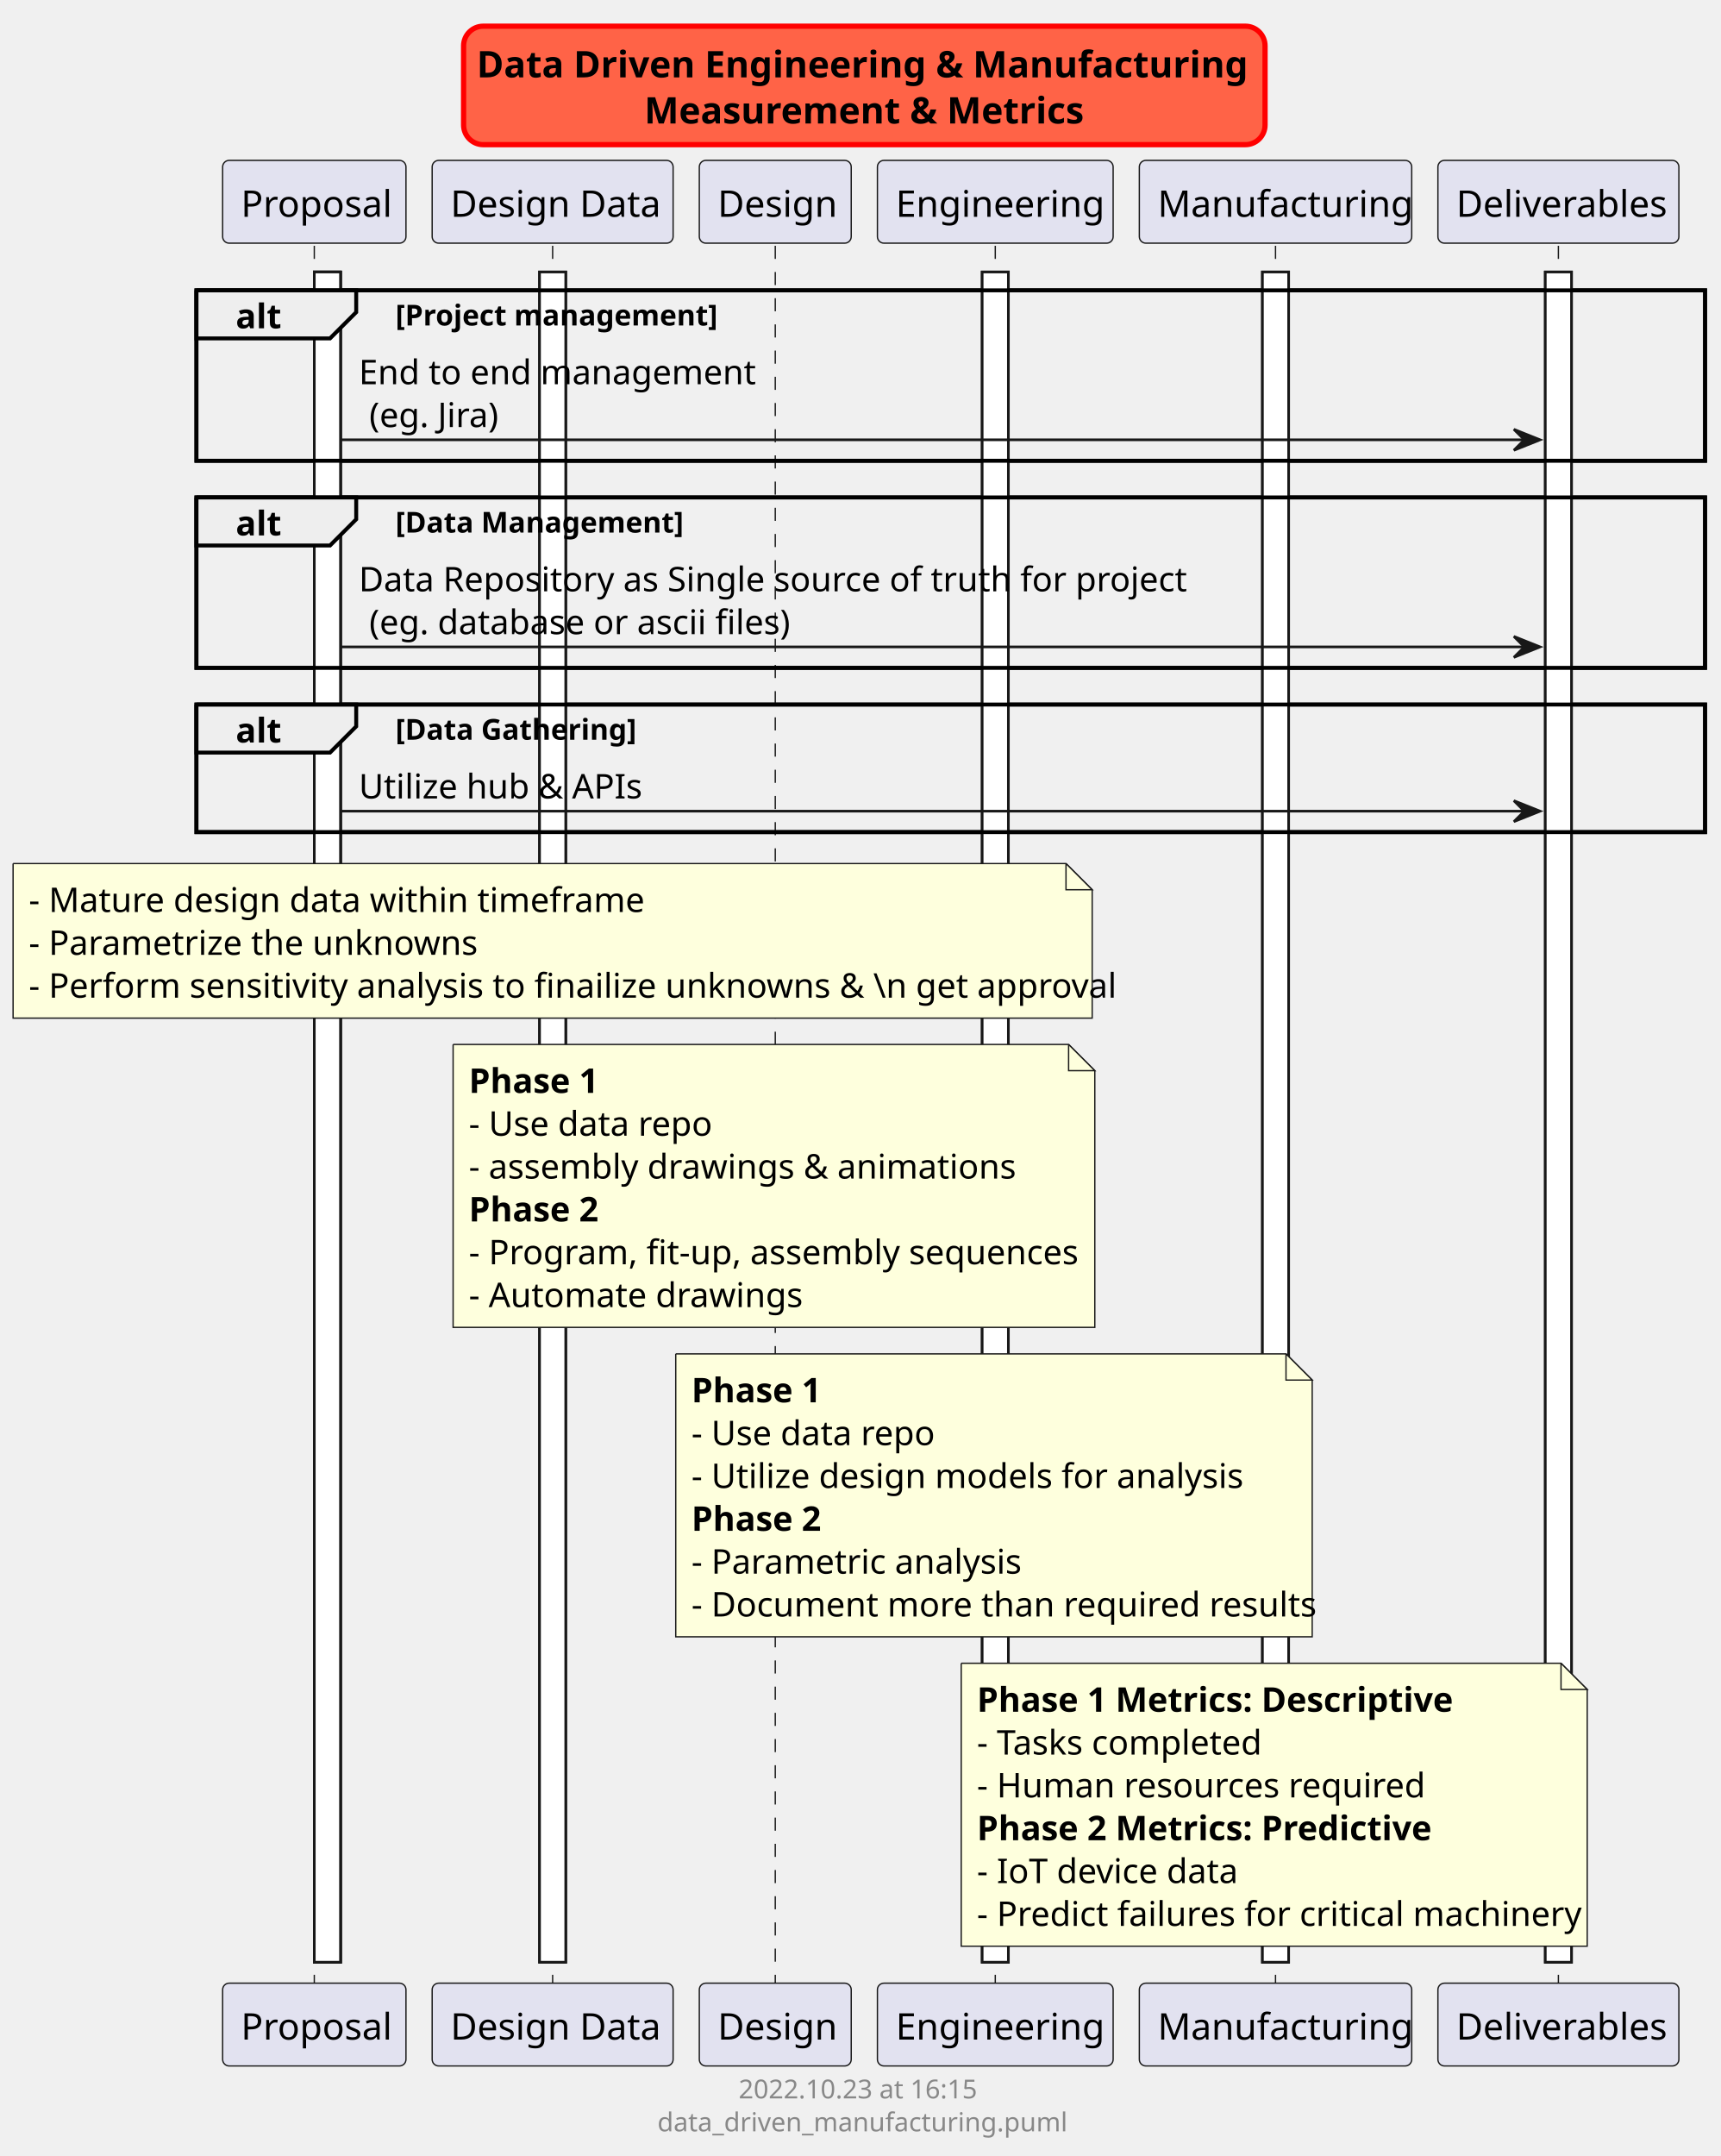
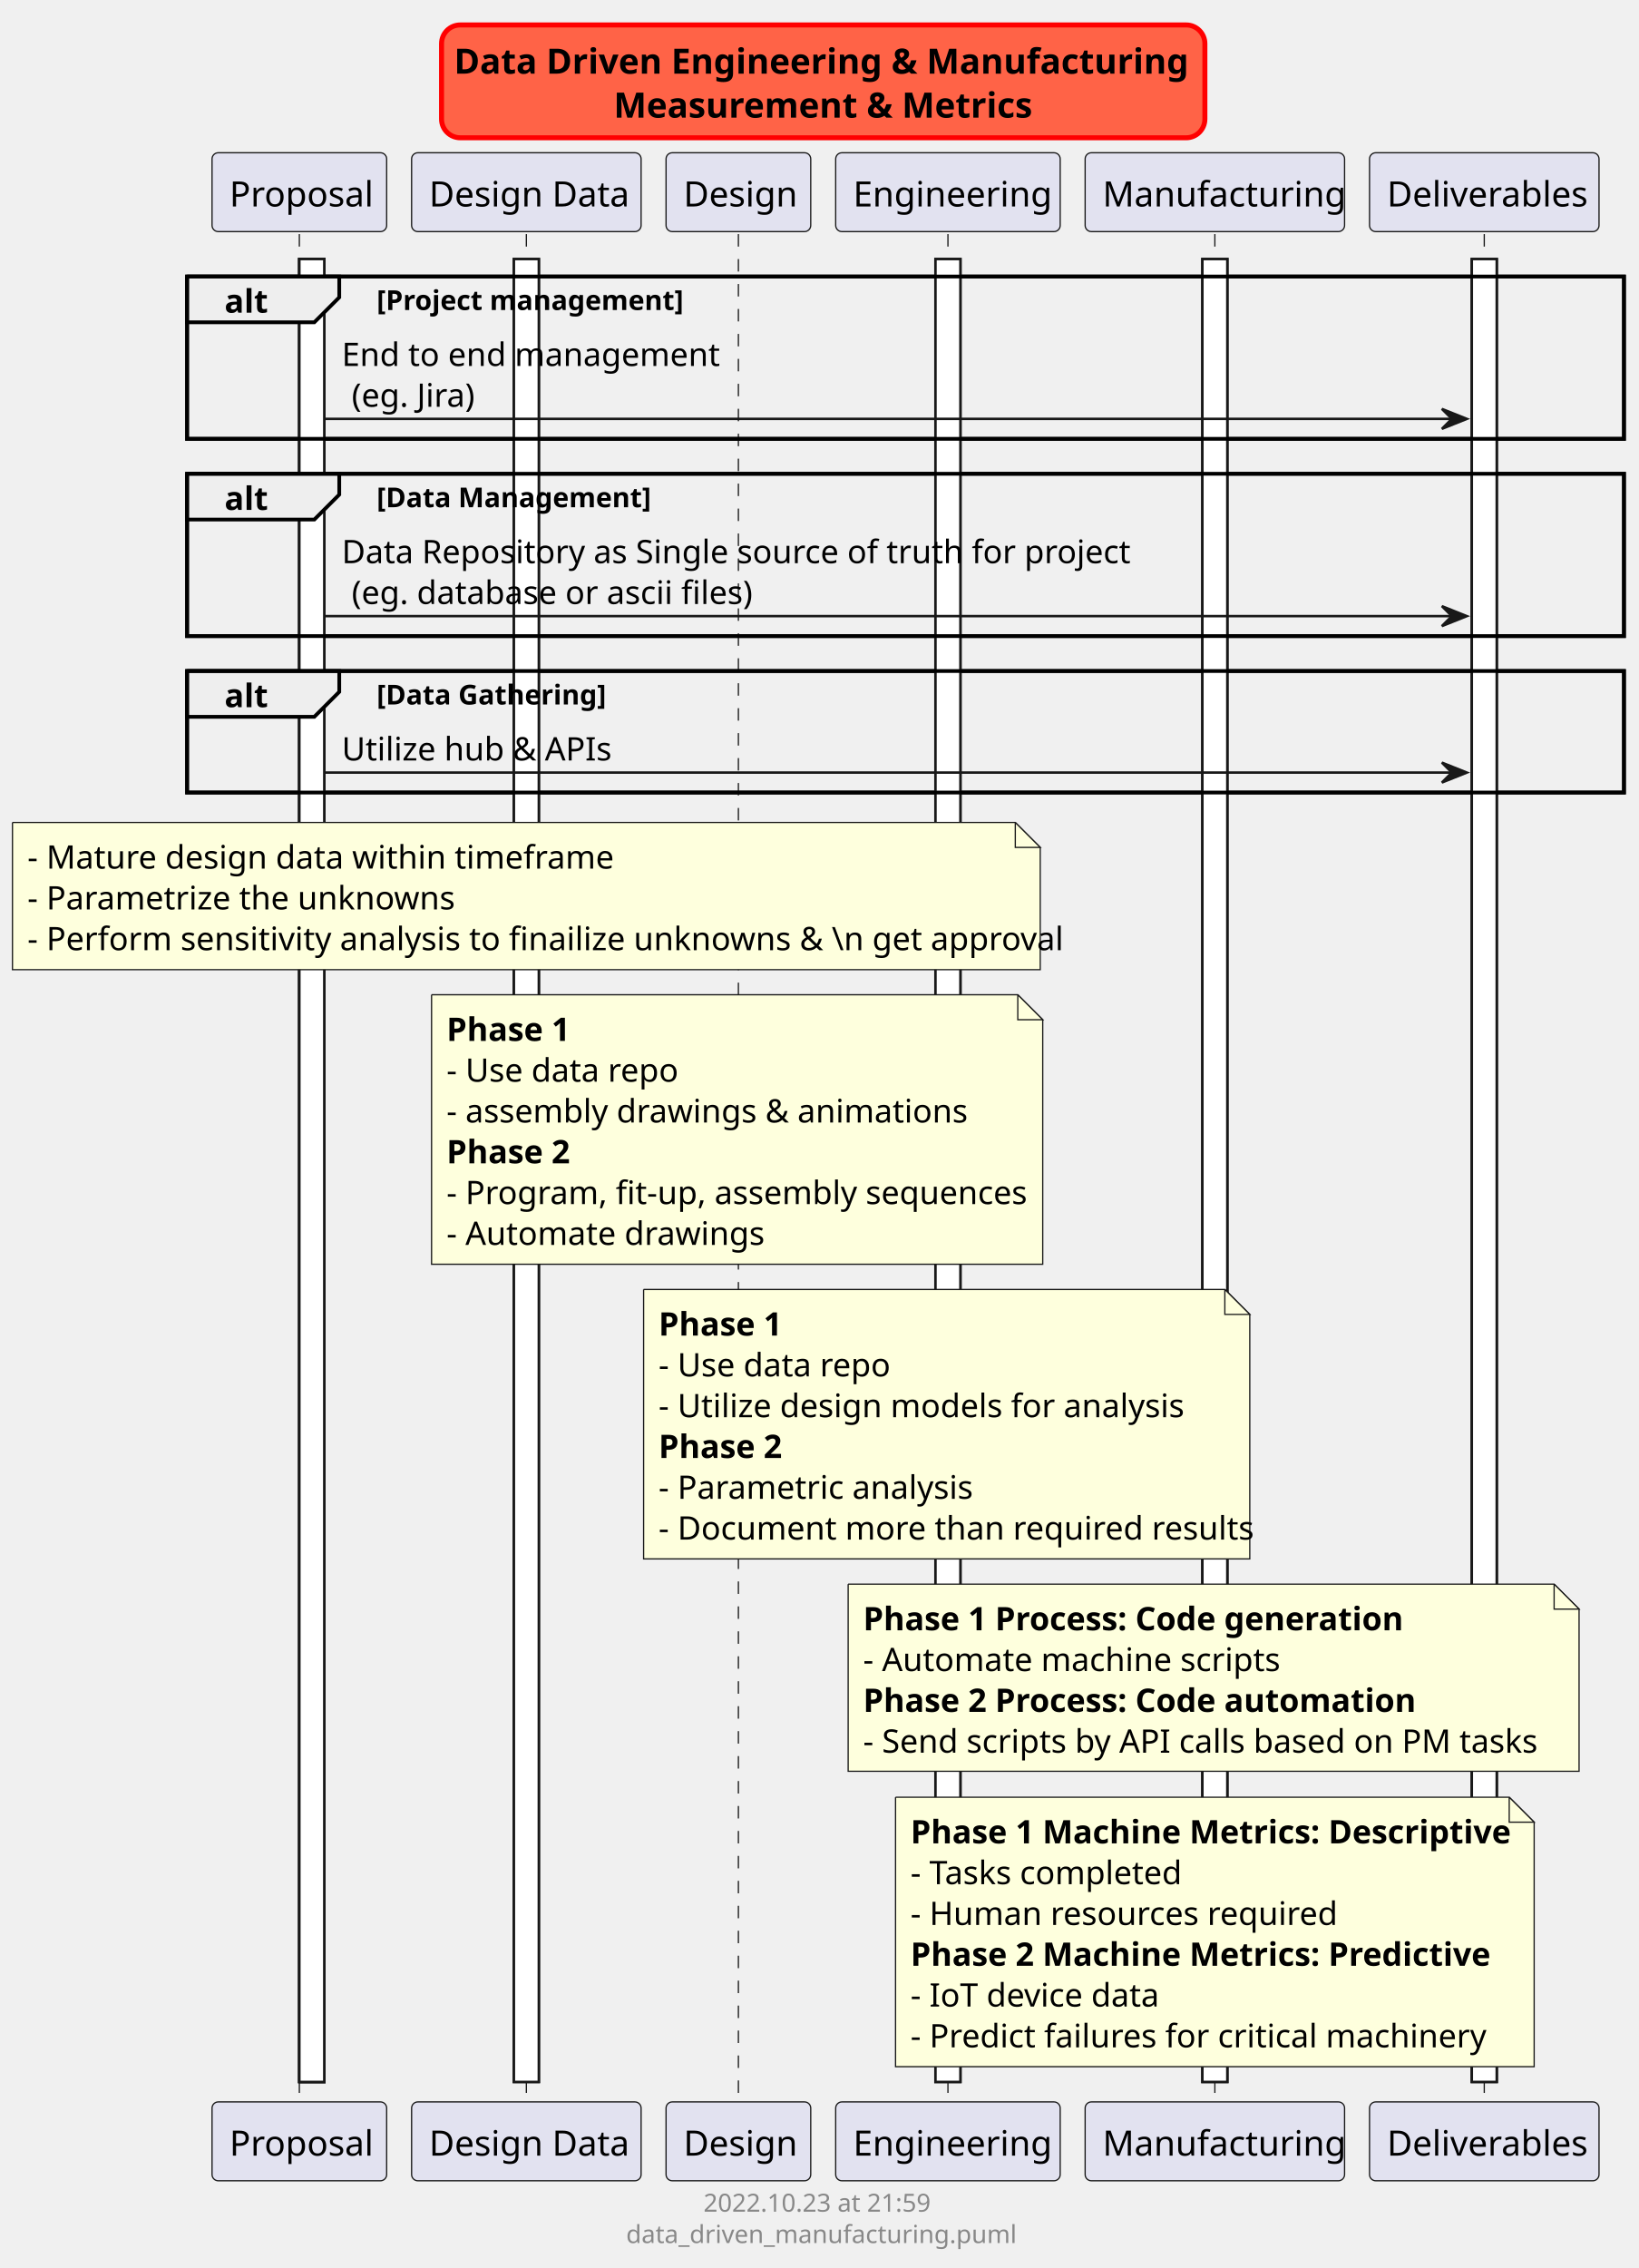
- <svg xmlns="http://www.w3.org/2000/svg" contentStyleType="text/css" height="823px" preserveAspectRatio="none" style="width:657px;height:823px;background:#FFFFFF;" version="1.1" viewBox="0 0 657 823" width="657px" zoomAndPan="magnify">
+ <svg xmlns="http://www.w3.org/2000/svg" contentStyleType="text/css" height="909px" preserveAspectRatio="none" style="width:657px;height:909px;background:#FFFFFF;" version="1.1" viewBox="0 0 657 909" width="657px" zoomAndPan="magnify">
  <defs />
  <g>
    <rect fill="#FF6347" height="45.219" id="_title" rx="7.5" ry="7.5" style="stroke:#FF0000;stroke-width:2.0;" width="306" x="177" y="10" />
    <text fill="#000000" font-family="sans-serif" font-size="14" font-weight="bold" lengthAdjust="spacing" textLength="292" x="182" y="29.533">Data Driven Engineering &amp; Manufacturing</text>
    <text fill="#000000" font-family="sans-serif" font-size="14" font-weight="bold" lengthAdjust="spacing" textLength="168" x="246" y="47.143">Measurement &amp; Metrics</text>
-     <rect fill="#FFFFFF" height="645.195" style="stroke:#181818;stroke-width:1.0;" width="10" x="120" y="103.828" />
-     <rect fill="#FFFFFF" height="645.195" style="stroke:#181818;stroke-width:1.0;" width="10" x="120" y="103.828" />
-     <rect fill="#FFFFFF" height="645.195" style="stroke:#181818;stroke-width:1.0;" width="10" x="206" y="103.828" />
-     <rect fill="#FFFFFF" height="645.195" style="stroke:#181818;stroke-width:1.0;" width="10" x="375" y="103.828" />
-     <rect fill="#FFFFFF" height="645.195" style="stroke:#181818;stroke-width:1.0;" width="10" x="482" y="103.828" />
-     <rect fill="#FFFFFF" height="645.195" style="stroke:#181818;stroke-width:1.0;" width="10" x="590" y="103.828" />
+     <rect fill="#FFFFFF" height="730.602" style="stroke:#181818;stroke-width:1.0;" width="10" x="120" y="103.828" />
+     <rect fill="#FFFFFF" height="730.602" style="stroke:#181818;stroke-width:1.0;" width="10" x="120" y="103.828" />
+     <rect fill="#FFFFFF" height="730.602" style="stroke:#181818;stroke-width:1.0;" width="10" x="206" y="103.828" />
+     <rect fill="#FFFFFF" height="730.602" style="stroke:#181818;stroke-width:1.0;" width="10" x="375" y="103.828" />
+     <rect fill="#FFFFFF" height="730.602" style="stroke:#181818;stroke-width:1.0;" width="10" x="482" y="103.828" />
+     <rect fill="#FFFFFF" height="730.602" style="stroke:#181818;stroke-width:1.0;" width="10" x="590" y="103.828" />
    <rect fill="none" height="65.055" style="stroke:#000000;stroke-width:1.5;" width="576" x="75" y="110.828" />
    <rect fill="none" height="65.055" style="stroke:#000000;stroke-width:1.5;" width="576" x="75" y="189.883" />
    <rect fill="none" height="48.703" style="stroke:#000000;stroke-width:1.5;" width="576" x="75" y="268.938" />
-     <line style="stroke:#181818;stroke-width:0.5;stroke-dasharray:5.0,5.0;" x1="120" x2="120" y1="93.828" y2="758.023" />
-     <line style="stroke:#181818;stroke-width:0.5;stroke-dasharray:5.0,5.0;" x1="211" x2="211" y1="93.828" y2="758.023" />
-     <line style="stroke:#181818;stroke-width:0.5;stroke-dasharray:5.0,5.0;" x1="296" x2="296" y1="93.828" y2="758.023" />
-     <line style="stroke:#181818;stroke-width:0.5;stroke-dasharray:5.0,5.0;" x1="380" x2="380" y1="93.828" y2="758.023" />
-     <line style="stroke:#181818;stroke-width:0.5;stroke-dasharray:5.0,5.0;" x1="487" x2="487" y1="93.828" y2="758.023" />
-     <line style="stroke:#181818;stroke-width:0.5;stroke-dasharray:5.0,5.0;" x1="595" x2="595" y1="93.828" y2="758.023" />
+     <line style="stroke:#181818;stroke-width:0.5;stroke-dasharray:5.0,5.0;" x1="120" x2="120" y1="93.828" y2="843.43" />
+     <line style="stroke:#181818;stroke-width:0.5;stroke-dasharray:5.0,5.0;" x1="211" x2="211" y1="93.828" y2="843.43" />
+     <line style="stroke:#181818;stroke-width:0.5;stroke-dasharray:5.0,5.0;" x1="296" x2="296" y1="93.828" y2="843.43" />
+     <line style="stroke:#181818;stroke-width:0.5;stroke-dasharray:5.0,5.0;" x1="380" x2="380" y1="93.828" y2="843.43" />
+     <line style="stroke:#181818;stroke-width:0.5;stroke-dasharray:5.0,5.0;" x1="487" x2="487" y1="93.828" y2="843.43" />
+     <line style="stroke:#181818;stroke-width:0.5;stroke-dasharray:5.0,5.0;" x1="595" x2="595" y1="93.828" y2="843.43" />
    <rect fill="#E2E2F0" height="31.609" rx="2.5" ry="2.5" style="stroke:#181818;stroke-width:0.5;" width="70" x="85" y="61.219" />
    <text fill="#000000" font-family="sans-serif" font-size="14" lengthAdjust="spacing" textLength="56" x="92" y="82.752">Proposal</text>
-     <rect fill="#E2E2F0" height="31.609" rx="2.5" ry="2.5" style="stroke:#181818;stroke-width:0.5;" width="70" x="85" y="757.023" />
-     <text fill="#000000" font-family="sans-serif" font-size="14" lengthAdjust="spacing" textLength="56" x="92" y="778.557">Proposal</text>
+     <rect fill="#E2E2F0" height="31.609" rx="2.5" ry="2.5" style="stroke:#181818;stroke-width:0.5;" width="70" x="85" y="842.43" />
+     <text fill="#000000" font-family="sans-serif" font-size="14" lengthAdjust="spacing" textLength="56" x="92" y="863.963">Proposal</text>
    <rect fill="#E2E2F0" height="31.609" rx="2.5" ry="2.5" style="stroke:#181818;stroke-width:0.5;" width="92" x="165" y="61.219" />
    <text fill="#000000" font-family="sans-serif" font-size="14" lengthAdjust="spacing" textLength="78" x="172" y="82.752">Design Data</text>
-     <rect fill="#E2E2F0" height="31.609" rx="2.5" ry="2.5" style="stroke:#181818;stroke-width:0.5;" width="92" x="165" y="757.023" />
-     <text fill="#000000" font-family="sans-serif" font-size="14" lengthAdjust="spacing" textLength="78" x="172" y="778.557">Design Data</text>
+     <rect fill="#E2E2F0" height="31.609" rx="2.5" ry="2.5" style="stroke:#181818;stroke-width:0.5;" width="92" x="165" y="842.43" />
+     <text fill="#000000" font-family="sans-serif" font-size="14" lengthAdjust="spacing" textLength="78" x="172" y="863.963">Design Data</text>
    <rect fill="#E2E2F0" height="31.609" rx="2.5" ry="2.5" style="stroke:#181818;stroke-width:0.5;" width="58" x="267" y="61.219" />
    <text fill="#000000" font-family="sans-serif" font-size="14" lengthAdjust="spacing" textLength="44" x="274" y="82.752">Design</text>
-     <rect fill="#E2E2F0" height="31.609" rx="2.5" ry="2.5" style="stroke:#181818;stroke-width:0.5;" width="58" x="267" y="757.023" />
-     <text fill="#000000" font-family="sans-serif" font-size="14" lengthAdjust="spacing" textLength="44" x="274" y="778.557">Design</text>
+     <rect fill="#E2E2F0" height="31.609" rx="2.5" ry="2.5" style="stroke:#181818;stroke-width:0.5;" width="58" x="267" y="842.43" />
+     <text fill="#000000" font-family="sans-serif" font-size="14" lengthAdjust="spacing" textLength="44" x="274" y="863.963">Design</text>
    <rect fill="#E2E2F0" height="31.609" rx="2.5" ry="2.5" style="stroke:#181818;stroke-width:0.5;" width="90" x="335" y="61.219" />
    <text fill="#000000" font-family="sans-serif" font-size="14" lengthAdjust="spacing" textLength="76" x="342" y="82.752">Engineering</text>
-     <rect fill="#E2E2F0" height="31.609" rx="2.5" ry="2.5" style="stroke:#181818;stroke-width:0.5;" width="90" x="335" y="757.023" />
-     <text fill="#000000" font-family="sans-serif" font-size="14" lengthAdjust="spacing" textLength="76" x="342" y="778.557">Engineering</text>
+     <rect fill="#E2E2F0" height="31.609" rx="2.5" ry="2.5" style="stroke:#181818;stroke-width:0.5;" width="90" x="335" y="842.43" />
+     <text fill="#000000" font-family="sans-serif" font-size="14" lengthAdjust="spacing" textLength="76" x="342" y="863.963">Engineering</text>
    <rect fill="#E2E2F0" height="31.609" rx="2.5" ry="2.5" style="stroke:#181818;stroke-width:0.5;" width="104" x="435" y="61.219" />
    <text fill="#000000" font-family="sans-serif" font-size="14" lengthAdjust="spacing" textLength="90" x="442" y="82.752">Manufacturing</text>
-     <rect fill="#E2E2F0" height="31.609" rx="2.5" ry="2.5" style="stroke:#181818;stroke-width:0.5;" width="104" x="435" y="757.023" />
-     <text fill="#000000" font-family="sans-serif" font-size="14" lengthAdjust="spacing" textLength="90" x="442" y="778.557">Manufacturing</text>
+     <rect fill="#E2E2F0" height="31.609" rx="2.5" ry="2.5" style="stroke:#181818;stroke-width:0.5;" width="104" x="435" y="842.43" />
+     <text fill="#000000" font-family="sans-serif" font-size="14" lengthAdjust="spacing" textLength="90" x="442" y="863.963">Manufacturing</text>
    <rect fill="#E2E2F0" height="31.609" rx="2.5" ry="2.5" style="stroke:#181818;stroke-width:0.5;" width="92" x="549" y="61.219" />
    <text fill="#000000" font-family="sans-serif" font-size="14" lengthAdjust="spacing" textLength="78" x="556" y="82.752">Deliverables</text>
-     <rect fill="#E2E2F0" height="31.609" rx="2.5" ry="2.5" style="stroke:#181818;stroke-width:0.5;" width="92" x="549" y="757.023" />
-     <text fill="#000000" font-family="sans-serif" font-size="14" lengthAdjust="spacing" textLength="78" x="556" y="778.557">Deliverables</text>
-     <rect fill="#FFFFFF" height="645.195" style="stroke:#181818;stroke-width:1.0;" width="10" x="120" y="103.828" />
-     <rect fill="#FFFFFF" height="645.195" style="stroke:#181818;stroke-width:1.0;" width="10" x="120" y="103.828" />
-     <rect fill="#FFFFFF" height="645.195" style="stroke:#181818;stroke-width:1.0;" width="10" x="206" y="103.828" />
-     <rect fill="#FFFFFF" height="645.195" style="stroke:#181818;stroke-width:1.0;" width="10" x="375" y="103.828" />
-     <rect fill="#FFFFFF" height="645.195" style="stroke:#181818;stroke-width:1.0;" width="10" x="482" y="103.828" />
-     <rect fill="#FFFFFF" height="645.195" style="stroke:#181818;stroke-width:1.0;" width="10" x="590" y="103.828" />
+     <rect fill="#E2E2F0" height="31.609" rx="2.5" ry="2.5" style="stroke:#181818;stroke-width:0.5;" width="92" x="549" y="842.43" />
+     <text fill="#000000" font-family="sans-serif" font-size="14" lengthAdjust="spacing" textLength="78" x="556" y="863.963">Deliverables</text>
+     <rect fill="#FFFFFF" height="730.602" style="stroke:#181818;stroke-width:1.0;" width="10" x="120" y="103.828" />
+     <rect fill="#FFFFFF" height="730.602" style="stroke:#181818;stroke-width:1.0;" width="10" x="120" y="103.828" />
+     <rect fill="#FFFFFF" height="730.602" style="stroke:#181818;stroke-width:1.0;" width="10" x="206" y="103.828" />
+     <rect fill="#FFFFFF" height="730.602" style="stroke:#181818;stroke-width:1.0;" width="10" x="375" y="103.828" />
+     <rect fill="#FFFFFF" height="730.602" style="stroke:#181818;stroke-width:1.0;" width="10" x="482" y="103.828" />
+     <rect fill="#FFFFFF" height="730.602" style="stroke:#181818;stroke-width:1.0;" width="10" x="590" y="103.828" />
    <path d="M75,110.828 L136,110.828 L136,119.18 L126,129.18 L75,129.18 L75,110.828 " fill="#EEEEEE" style="stroke:#000000;stroke-width:1.5;" />
    <rect fill="none" height="65.055" style="stroke:#000000;stroke-width:1.5;" width="576" x="75" y="110.828" />
    <text fill="#000000" font-family="sans-serif" font-size="13" font-weight="bold" lengthAdjust="spacing" textLength="16" x="90" y="125.323">alt</text>
    <text fill="#000000" font-family="sans-serif" font-size="11" font-weight="bold" lengthAdjust="spacing" textLength="123" x="151" y="124.247">[Project management]</text>
    <polygon fill="#181818" points="578,163.883,588,167.883,578,171.883,582,167.883" style="stroke:#181818;stroke-width:1.0;" />
    <line style="stroke:#181818;stroke-width:1.0;" x1="130" x2="584" y1="167.883" y2="167.883" />
    <text fill="#000000" font-family="sans-serif" font-size="13" lengthAdjust="spacing" textLength="142" x="137" y="146.675">End to end management</text>
    <text fill="#000000" font-family="sans-serif" font-size="13" lengthAdjust="spacing" textLength="50" x="141" y="163.026">(eg. Jira)</text>
    <path d="M75,189.883 L136,189.883 L136,198.234 L126,208.234 L75,208.234 L75,189.883 " fill="#EEEEEE" style="stroke:#000000;stroke-width:1.5;" />
    <rect fill="none" height="65.055" style="stroke:#000000;stroke-width:1.5;" width="576" x="75" y="189.883" />
    <text fill="#000000" font-family="sans-serif" font-size="13" font-weight="bold" lengthAdjust="spacing" textLength="16" x="90" y="204.378">alt</text>
    <text fill="#000000" font-family="sans-serif" font-size="11" font-weight="bold" lengthAdjust="spacing" textLength="106" x="151" y="203.302">[Data Management]</text>
    <polygon fill="#181818" points="578,242.938,588,246.938,578,250.938,582,246.938" style="stroke:#181818;stroke-width:1.0;" />
    <line style="stroke:#181818;stroke-width:1.0;" x1="130" x2="584" y1="246.938" y2="246.938" />
    <text fill="#000000" font-family="sans-serif" font-size="13" lengthAdjust="spacing" textLength="299" x="137" y="225.73">Data Repository as Single source of truth for project</text>
    <text fill="#000000" font-family="sans-serif" font-size="13" lengthAdjust="spacing" textLength="156" x="141" y="242.081">(eg. database or ascii files)</text>
    <path d="M75,268.938 L136,268.938 L136,277.289 L126,287.289 L75,287.289 L75,268.938 " fill="#EEEEEE" style="stroke:#000000;stroke-width:1.5;" />
    <rect fill="none" height="48.703" style="stroke:#000000;stroke-width:1.5;" width="576" x="75" y="268.938" />
    <text fill="#000000" font-family="sans-serif" font-size="13" font-weight="bold" lengthAdjust="spacing" textLength="16" x="90" y="283.433">alt</text>
    <text fill="#000000" font-family="sans-serif" font-size="11" font-weight="bold" lengthAdjust="spacing" textLength="88" x="151" y="282.356">[Data Gathering]</text>
    <polygon fill="#181818" points="578,305.641,588,309.641,578,313.641,582,309.641" style="stroke:#181818;stroke-width:1.0;" />
    <line style="stroke:#181818;stroke-width:1.0;" x1="130" x2="584" y1="309.641" y2="309.641" />
    <text fill="#000000" font-family="sans-serif" font-size="13" lengthAdjust="spacing" textLength="106" x="137" y="304.784">Utilize hub &amp; APIs</text>
    <path d="M5,329.641 L5,388.641 L417,388.641 L417,339.641 L407,329.641 L5,329.641 " fill="#FEFFDD" style="stroke:#181818;stroke-width:0.5;" />
    <path d="M407,329.641 L407,339.641 L417,339.641 L407,329.641 " fill="#FEFFDD" style="stroke:#181818;stroke-width:0.5;" />
    <text fill="#000000" font-family="sans-serif" font-size="13" lengthAdjust="spacing" textLength="217" x="11" y="348.136">- Mature design data within timeframe</text>
    <text fill="#000000" font-family="sans-serif" font-size="13" lengthAdjust="spacing" textLength="162" x="11" y="364.487">- Parametrize the unknowns</text>
    <text fill="#000000" font-family="sans-serif" font-size="13" lengthAdjust="spacing" textLength="391" x="11" y="380.839">- Perform sensitivity analysis to finailize unknowns &amp; \n get approval</text>
    <path d="M173,398.695 L173,506.695 L418,506.695 L418,408.695 L408,398.695 L173,398.695 " fill="#FEFFDD" style="stroke:#181818;stroke-width:0.5;" />
    <path d="M408,398.695 L408,408.695 L418,408.695 L408,398.695 " fill="#FEFFDD" style="stroke:#181818;stroke-width:0.5;" />
    <text fill="#000000" font-family="sans-serif" font-size="13" font-weight="bold" lengthAdjust="spacing" textLength="50" x="179" y="417.19">Phase 1</text>
    <text fill="#000000" font-family="sans-serif" font-size="13" lengthAdjust="spacing" textLength="89" x="179" y="433.542">- Use data repo</text>
    <text fill="#000000" font-family="sans-serif" font-size="13" lengthAdjust="spacing" textLength="199" x="179" y="449.894">- assembly drawings &amp; animations</text>
    <text fill="#000000" font-family="sans-serif" font-size="13" font-weight="bold" lengthAdjust="spacing" textLength="50" x="179" y="466.245">Phase 2</text>
    <text fill="#000000" font-family="sans-serif" font-size="13" lengthAdjust="spacing" textLength="224" x="179" y="482.597">- Program, fit-up, assembly sequences</text>
    <text fill="#000000" font-family="sans-serif" font-size="13" lengthAdjust="spacing" textLength="119" x="179" y="498.948">- Automate drawings</text>
    <path d="M258,516.805 L258,624.805 L501,624.805 L501,526.805 L491,516.805 L258,516.805 " fill="#FEFFDD" style="stroke:#181818;stroke-width:0.5;" />
    <path d="M491,516.805 L491,526.805 L501,526.805 L491,516.805 " fill="#FEFFDD" style="stroke:#181818;stroke-width:0.5;" />
    <text fill="#000000" font-family="sans-serif" font-size="13" font-weight="bold" lengthAdjust="spacing" textLength="50" x="264" y="535.3">Phase 1</text>
    <text fill="#000000" font-family="sans-serif" font-size="13" lengthAdjust="spacing" textLength="89" x="264" y="551.651">- Use data repo</text>
    <text fill="#000000" font-family="sans-serif" font-size="13" lengthAdjust="spacing" textLength="202" x="264" y="568.003">- Utilize design models for analysis</text>
    <text fill="#000000" font-family="sans-serif" font-size="13" font-weight="bold" lengthAdjust="spacing" textLength="50" x="264" y="584.355">Phase 2</text>
    <text fill="#000000" font-family="sans-serif" font-size="13" lengthAdjust="spacing" textLength="123" x="264" y="600.706">- Parametric analysis</text>
    <text fill="#000000" font-family="sans-serif" font-size="13" lengthAdjust="spacing" textLength="222" x="264" y="617.058">- Document more than required results</text>
-     <path d="M367,634.914 L367,742.914 L606,742.914 L606,644.914 L596,634.914 L367,634.914 " fill="#FEFFDD" style="stroke:#181818;stroke-width:0.5;" />
-     <path d="M596,634.914 L596,644.914 L606,644.914 L596,634.914 " fill="#FEFFDD" style="stroke:#181818;stroke-width:0.5;" />
-     <text fill="#000000" font-family="sans-serif" font-size="13" font-weight="bold" lengthAdjust="spacing" textLength="177" x="373" y="653.409">Phase 1 Metrics: Descriptive</text>
-     <text fill="#000000" font-family="sans-serif" font-size="13" lengthAdjust="spacing" textLength="107" x="373" y="669.761">- Tasks completed</text>
-     <text fill="#000000" font-family="sans-serif" font-size="13" lengthAdjust="spacing" textLength="160" x="373" y="686.112">- Human resources required</text>
-     <text fill="#000000" font-family="sans-serif" font-size="13" font-weight="bold" lengthAdjust="spacing" textLength="171" x="373" y="702.464">Phase 2 Metrics: Predictive</text>
-     <text fill="#000000" font-family="sans-serif" font-size="13" lengthAdjust="spacing" textLength="94" x="373" y="718.815">- IoT device data</text>
-     <text fill="#000000" font-family="sans-serif" font-size="13" lengthAdjust="spacing" textLength="218" x="373" y="735.167">- Predict failures for critical machinery</text>
-     <rect fill="none" height="25.156" id="_title" style="stroke:none;stroke-width:1.0;" width="158" x="251" y="790.633" />
-     <text fill="#888888" font-family="sans-serif" font-size="10" lengthAdjust="spacing" textLength="96" x="282" y="801.014">2022.10.23 at 16:15</text>
-     <text fill="#888888" font-family="sans-serif" font-size="10" lengthAdjust="spacing" textLength="158" x="251" y="813.592">data_driven_manufacturing.puml</text>
+     <path d="M340,634.914 L340,709.914 L633,709.914 L633,644.914 L623,634.914 L340,634.914 " fill="#FEFFDD" style="stroke:#181818;stroke-width:0.5;" />
+     <path d="M623,634.914 L623,644.914 L633,644.914 L623,634.914 " fill="#FEFFDD" style="stroke:#181818;stroke-width:0.5;" />
+     <text fill="#000000" font-family="sans-serif" font-size="13" font-weight="bold" lengthAdjust="spacing" textLength="217" x="346" y="653.409">Phase 1 Process: Code generation</text>
+     <text fill="#000000" font-family="sans-serif" font-size="13" lengthAdjust="spacing" textLength="160" x="346" y="669.761">- Automate machine scripts</text>
+     <text fill="#000000" font-family="sans-serif" font-size="13" font-weight="bold" lengthAdjust="spacing" textLength="220" x="346" y="686.112">Phase 2 Process: Code automation</text>
+     <text fill="#000000" font-family="sans-serif" font-size="13" lengthAdjust="spacing" textLength="272" x="346" y="702.464">- Send scripts by API calls based on PM tasks</text>
+     <path d="M359,720.32 L359,828.32 L615,828.32 L615,730.32 L605,720.32 L359,720.32 " fill="#FEFFDD" style="stroke:#181818;stroke-width:0.5;" />
+     <path d="M605,720.32 L605,730.32 L615,730.32 L605,720.32 " fill="#FEFFDD" style="stroke:#181818;stroke-width:0.5;" />
+     <text fill="#000000" font-family="sans-serif" font-size="13" font-weight="bold" lengthAdjust="spacing" textLength="235" x="365" y="738.815">Phase 1 Machine Metrics: Descriptive</text>
+     <text fill="#000000" font-family="sans-serif" font-size="13" lengthAdjust="spacing" textLength="107" x="365" y="755.167">- Tasks completed</text>
+     <text fill="#000000" font-family="sans-serif" font-size="13" lengthAdjust="spacing" textLength="160" x="365" y="771.519">- Human resources required</text>
+     <text fill="#000000" font-family="sans-serif" font-size="13" font-weight="bold" lengthAdjust="spacing" textLength="229" x="365" y="787.87">Phase 2 Machine Metrics: Predictive</text>
+     <text fill="#000000" font-family="sans-serif" font-size="13" lengthAdjust="spacing" textLength="94" x="365" y="804.222">- IoT device data</text>
+     <text fill="#000000" font-family="sans-serif" font-size="13" lengthAdjust="spacing" textLength="218" x="365" y="820.573">- Predict failures for critical machinery</text>
+     <rect fill="none" height="25.156" id="_title" style="stroke:none;stroke-width:1.0;" width="158" x="251" y="876.039" />
+     <text fill="#888888" font-family="sans-serif" font-size="10" lengthAdjust="spacing" textLength="96" x="282" y="886.42">2022.10.23 at 21:59</text>
+     <text fill="#888888" font-family="sans-serif" font-size="10" lengthAdjust="spacing" textLength="158" x="251" y="898.998">data_driven_manufacturing.puml</text>
  </g>
</svg>
